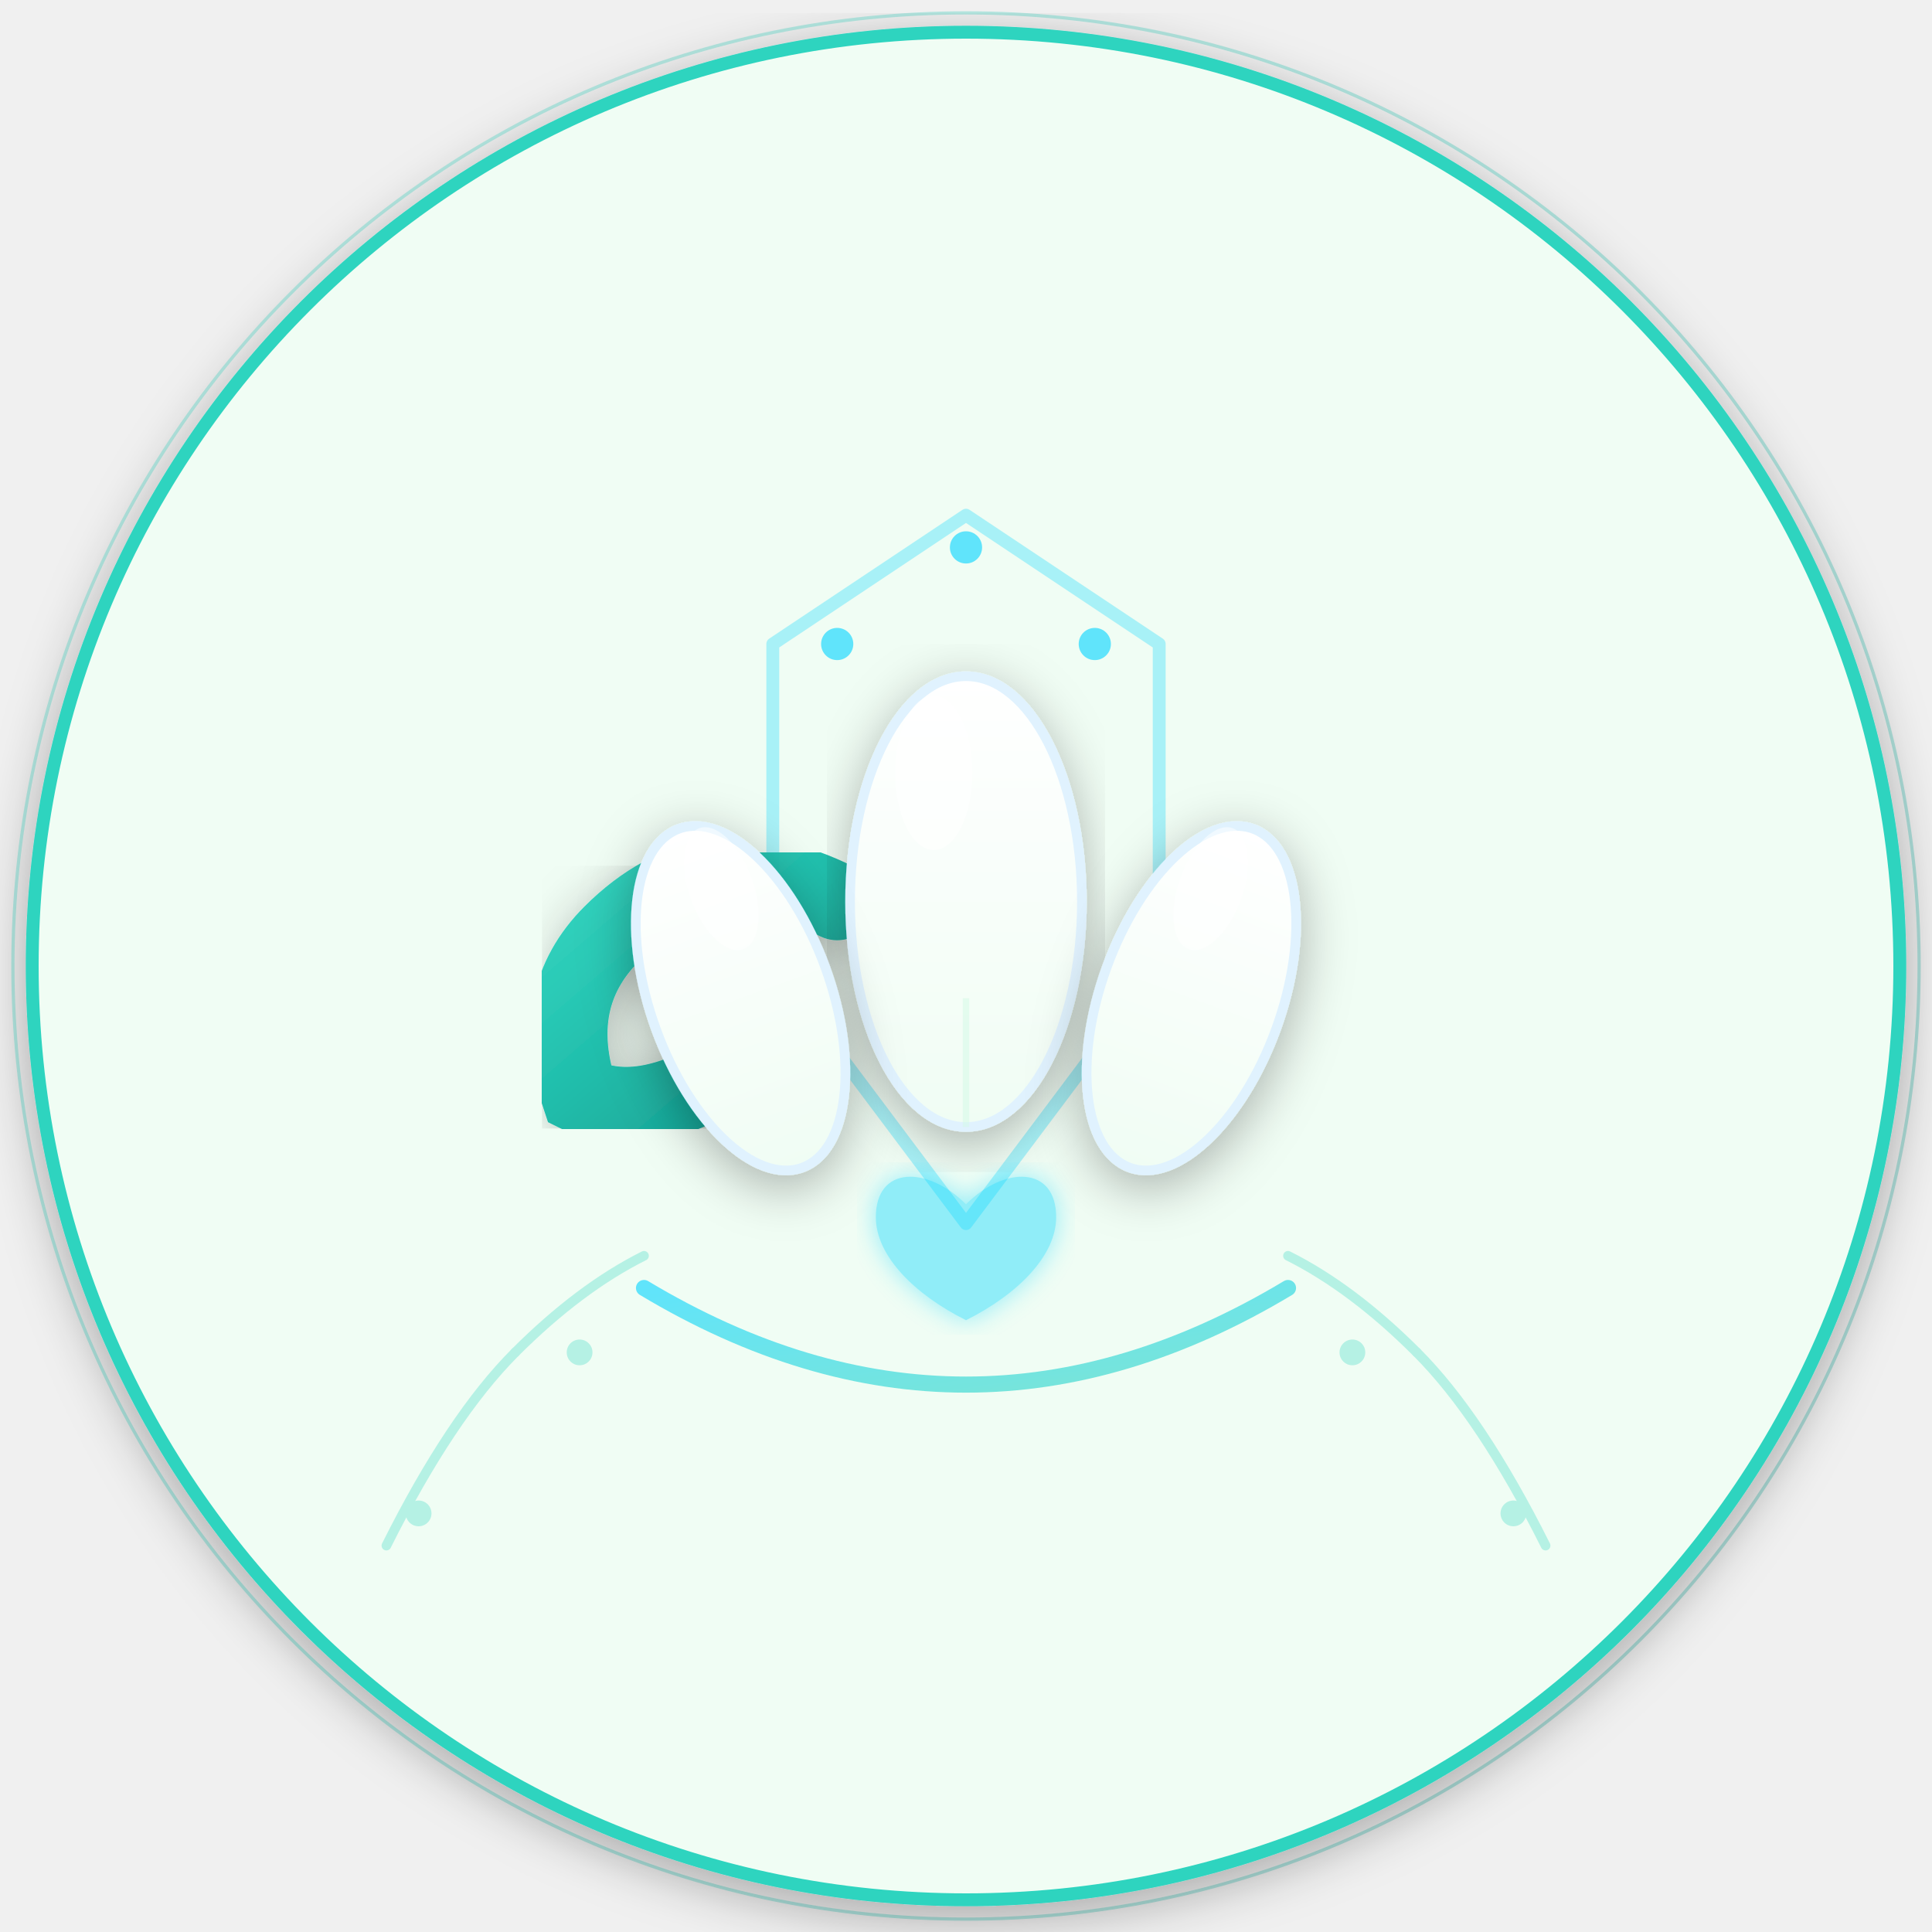
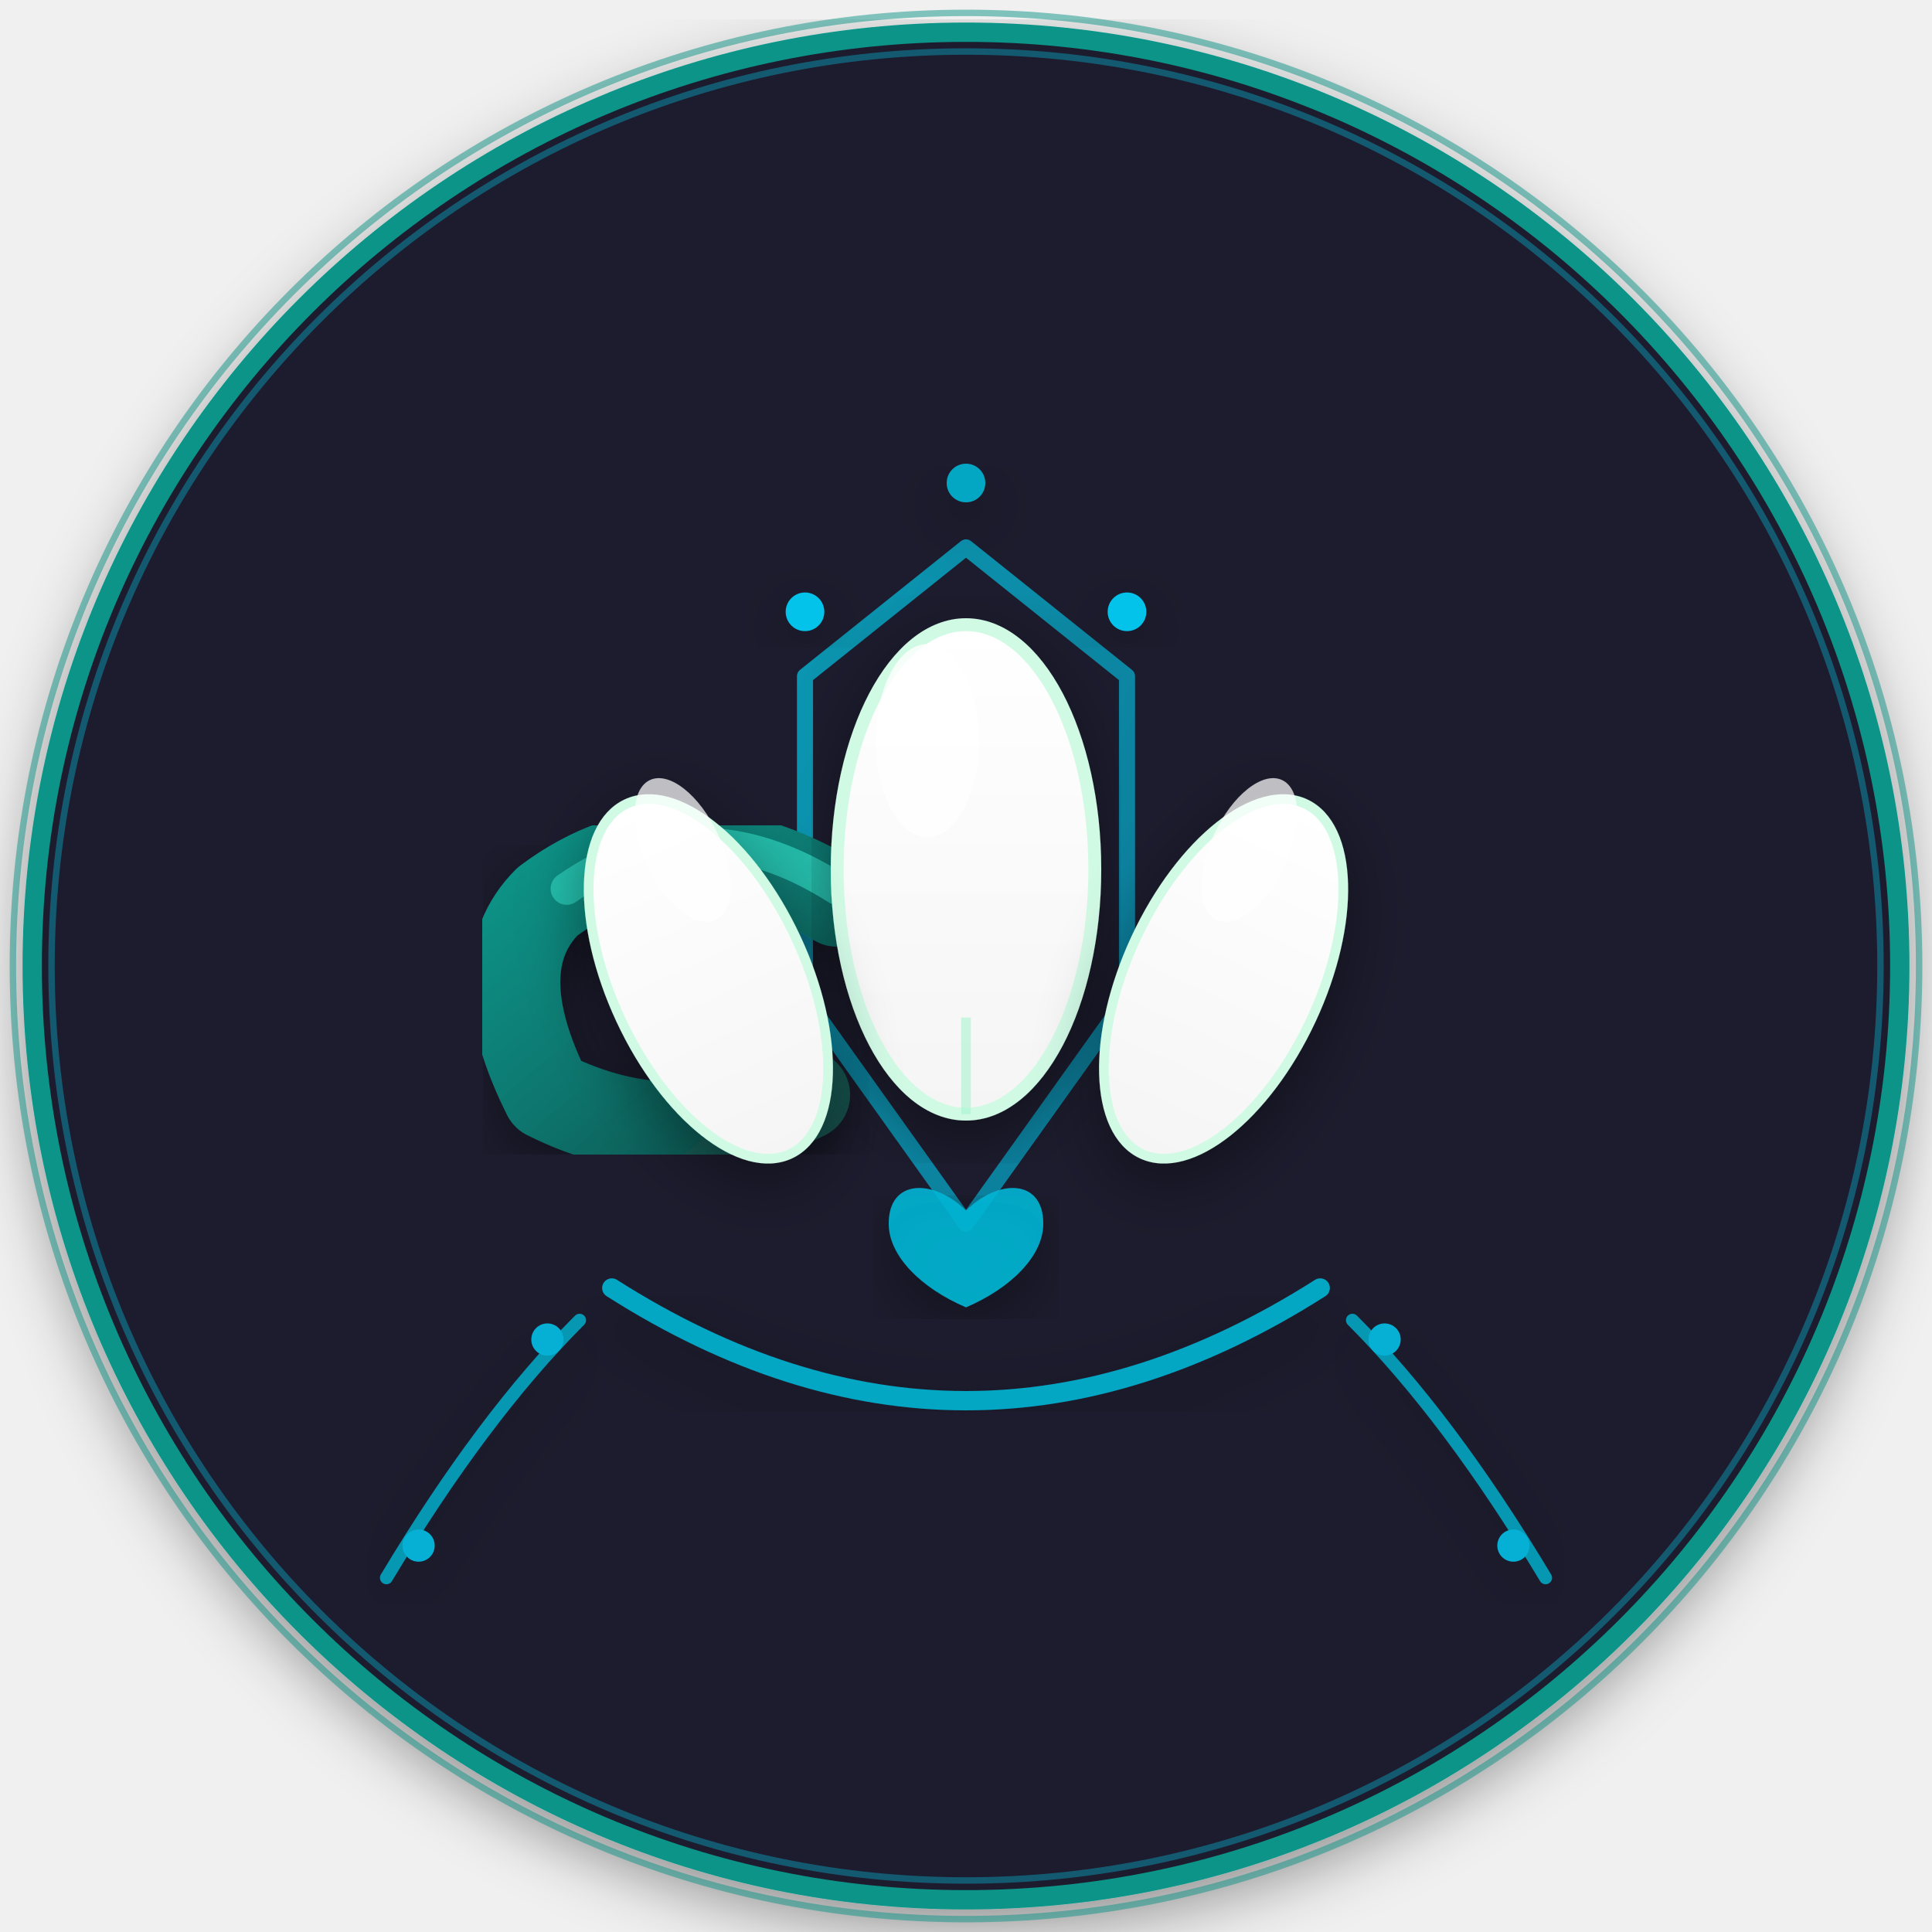
<svg xmlns="http://www.w3.org/2000/svg" viewBox="0 0 300 300">
  <defs>
    <linearGradient id="trunkGradient" x1="0%" y1="0%" x2="100%" y2="100%">
-       <stop offset="0%" style="stop-color:#2dd4bf;stop-opacity:1" />
-       <stop offset="50%" style="stop-color:#14b8a6;stop-opacity:1" />
-       <stop offset="100%" style="stop-color:#0d9488;stop-opacity:1" />
+       <stop offset="0%" style="stop-color:#0d9488;stop-opacity:1" />
+       <stop offset="50%" style="stop-color:#0f766e;stop-opacity:1" />
+       <stop offset="100%" style="stop-color:#134e4a;stop-opacity:1" />
    </linearGradient>
    <linearGradient id="teethGradient" x1="0%" y1="0%" x2="0%" y2="100%">
      <stop offset="0%" style="stop-color:#ffffff;stop-opacity:1" />
-       <stop offset="100%" style="stop-color:#f0fdf4;stop-opacity:1" />
+       <stop offset="100%" style="stop-color:#f5f5f5;stop-opacity:1" />
    </linearGradient>
-     <linearGradient id="heartGradient" x1="0%" y1="0%" x2="100%" y2="100%">
-       <stop offset="0%" style="stop-color:#00d4ff;stop-opacity:1" />
-       <stop offset="100%" style="stop-color:#2dd4bf;stop-opacity:1" />
+     <linearGradient id="shieldGradient" x1="0%" y1="0%" x2="100%" y2="100%">
+       <stop offset="0%" style="stop-color:#06b6d4;stop-opacity:1" />
+       <stop offset="100%" style="stop-color:#0891b2;stop-opacity:1" />
    </linearGradient>
    <filter id="dropShadow">
-       <feDropShadow dx="0" dy="2" stdDeviation="4" flood-opacity="0.3" flood-color="#000000" />
+       <feDropShadow dx="0" dy="3" stdDeviation="5" flood-opacity="0.4" flood-color="#000000" />
    </filter>
    <filter id="glow">
-       <feGaussianBlur stdDeviation="2" result="coloredBlur" />
+       <feGaussianBlur stdDeviation="3" result="coloredBlur" />
      <feMerge>
        <feMergeNode in="coloredBlur" />
        <feMergeNode in="SourceGraphic" />
      </feMerge>
    </filter>
  </defs>
-   <circle cx="150" cy="150" r="145" fill="#f0fdf4" stroke="#2dd4bf" stroke-width="2" filter="url(#dropShadow)" />
-   <path d="M 150 80 L 180 100 L 180 150 Q 150 190 150 190 Q 150 190 120 150 L 120 100 Z" fill="none" stroke="#00d4ff" stroke-width="2" opacity="0.3" stroke-linecap="round" stroke-linejoin="round" />
-   <path d="M 130 140 Q 110 130, 95 145 Q 85 155, 90 170 Q 100 175, 115 165" fill="none" stroke="url(#trunkGradient)" stroke-width="12" stroke-linecap="round" filter="url(#dropShadow)" opacity="0.95" />
-   <circle cx="105" cy="142" r="3" fill="#0d9488" />
+   <circle cx="150" cy="150" r="145" fill="#1a1f2e" stroke="#0d9488" stroke-width="3" filter="url(#dropShadow)" />
+   <path d="M 150 85 L 175 105 L 175 155 Q 150 190 150 190 Q 150 190 125 155 L 125 105 Z" fill="none" stroke="url(#shieldGradient)" stroke-width="2.5" opacity="0.8" stroke-linecap="round" stroke-linejoin="round" />
+   <path d="M 130 140 Q 105 125, 85 140 Q 75 150, 85 170 Q 105 180, 125 170" fill="none" stroke="url(#trunkGradient)" stroke-width="14" stroke-linecap="round" filter="url(#dropShadow)" stroke-linejoin="round" />
+   <path d="M 130 138 Q 108 124, 88 138" fill="none" stroke="#2dd4bf" stroke-width="5" stroke-linecap="round" opacity="0.7" />
+   <circle cx="100" cy="135" r="4" fill="#00d4ff" filter="url(#dropShadow)" />
+   <circle cx="101" cy="134" r="1.5" fill="#ffffff" opacity="0.8" />
  <g filter="url(#dropShadow)">
-     <ellipse cx="150" cy="140" rx="18" ry="35" fill="url(#teethGradient)" stroke="#e0f2fe" stroke-width="1.5" />
-     <ellipse cx="145" cy="120" rx="6" ry="12" fill="#ffffff" opacity="0.6" />
-     <line x1="150" y1="155" x2="150" y2="175" stroke="#d1fae5" stroke-width="1" opacity="0.5" />
+     <ellipse cx="150" cy="135" rx="20" ry="38" fill="url(#teethGradient)" stroke="#d1fae5" stroke-width="2" />
+     <ellipse cx="144" cy="115" rx="8" ry="15" fill="#ffffff" opacity="0.8" />
+     <line x1="150" y1="158" x2="150" y2="173" stroke="#a7f3d0" stroke-width="1.5" opacity="0.6" />
  </g>
  <g filter="url(#dropShadow)">
-     <ellipse cx="115" cy="155" rx="14" ry="28" fill="url(#teethGradient)" stroke="#e0f2fe" stroke-width="1.5" transform="rotate(-20 115 155)" />
-     <ellipse cx="112" cy="138" rx="5" ry="10" fill="#ffffff" opacity="0.5" transform="rotate(-20 112 138)" />
+     <ellipse cx="110" cy="152" rx="15" ry="30" fill="url(#teethGradient)" stroke="#d1fae5" stroke-width="1.5" transform="rotate(-25 110 152)" />
+     <ellipse cx="106" cy="132" rx="6" ry="12" fill="#ffffff" opacity="0.7" transform="rotate(-25 106 132)" />
  </g>
  <g filter="url(#dropShadow)">
-     <ellipse cx="185" cy="155" rx="14" ry="28" fill="url(#teethGradient)" stroke="#e0f2fe" stroke-width="1.5" transform="rotate(20 185 155)" />
-     <ellipse cx="188" cy="138" rx="5" ry="10" fill="#ffffff" opacity="0.5" transform="rotate(20 188 138)" />
+     <ellipse cx="190" cy="152" rx="15" ry="30" fill="url(#teethGradient)" stroke="#d1fae5" stroke-width="1.5" transform="rotate(25 190 152)" />
+     <ellipse cx="194" cy="132" rx="6" ry="12" fill="#ffffff" opacity="0.7" transform="rotate(25 194 132)" />
  </g>
-   <path d="M 100 200 Q 150 230, 200 200" fill="none" stroke="url(#heartGradient)" stroke-width="2.5" stroke-linecap="round" opacity="0.6" />
-   <g transform="translate(150, 195)">
-     <path d="M 0,-8 C -6,-14 -14,-14 -14,-6 C -14,0 -8,6 0,10 C 8,6 14,0 14,-6 C 14,-14 6,-14 0,-8 Z" fill="#00d4ff" opacity="0.4" filter="url(#glow)" />
+   <path d="M 95 200 Q 150 235, 205 200" fill="none" stroke="#06b6d4" stroke-width="3" stroke-linecap="round" opacity="0.9" filter="url(#dropShadow)" />
+   <g transform="translate(150, 195)" filter="url(#dropShadow)">
+     <path d="M 0,-7 C -5,-12 -12,-12 -12,-5 C -12,0 -7,5 0,8 C 7,5 12,0 12,-5 C 12,-12 5,-12 0,-7 Z" fill="#06b6d4" opacity="0.9" />
  </g>
-   <g opacity="0.3">
-     <path d="M 60 240 Q 70 220, 80 210" stroke="#2dd4bf" stroke-width="1.5" fill="none" stroke-linecap="round" />
-     <path d="M 80 210 Q 90 200, 100 195" stroke="#2dd4bf" stroke-width="1.5" fill="none" stroke-linecap="round" />
-     <circle cx="65" cy="235" r="2" fill="#2dd4bf" />
-     <circle cx="90" cy="210" r="2" fill="#2dd4bf" />
+   <g opacity="0.8">
+     <path d="M 60 245 Q 75 220, 90 205" stroke="#06b6d4" stroke-width="2" fill="none" stroke-linecap="round" filter="url(#dropShadow)" />
+     <circle cx="65" cy="240" r="2.5" fill="#00d4ff" />
+     <circle cx="85" cy="208" r="2.5" fill="#00d4ff" />
  </g>
-   <g opacity="0.3">
-     <path d="M 240 240 Q 230 220, 220 210" stroke="#2dd4bf" stroke-width="1.5" fill="none" stroke-linecap="round" />
-     <path d="M 220 210 Q 210 200, 200 195" stroke="#2dd4bf" stroke-width="1.5" fill="none" stroke-linecap="round" />
-     <circle cx="235" cy="235" r="2" fill="#2dd4bf" />
-     <circle cx="210" cy="210" r="2" fill="#2dd4bf" />
+   <g opacity="0.8">
+     <path d="M 240 245 Q 225 220, 210 205" stroke="#06b6d4" stroke-width="2" fill="none" stroke-linecap="round" filter="url(#dropShadow)" />
+     <circle cx="235" cy="240" r="2.5" fill="#00d4ff" />
+     <circle cx="215" cy="208" r="2.5" fill="#00d4ff" />
  </g>
-   <circle cx="130" cy="100" r="2.5" fill="#00d4ff" opacity="0.6" />
-   <circle cx="170" cy="100" r="2.5" fill="#00d4ff" opacity="0.6" />
-   <circle cx="150" cy="85" r="2.5" fill="#00d4ff" opacity="0.6" />
-   <circle cx="150" cy="150" r="148" fill="none" stroke="url(#trunkGradient)" stroke-width="0.5" opacity="0.3" />
+   <g filter="url(#dropShadow)">
+     <circle cx="125" cy="95" r="3" fill="#00d4ff" opacity="0.9" />
+     <circle cx="175" cy="95" r="3" fill="#00d4ff" opacity="0.9" />
+     <circle cx="150" cy="75" r="3" fill="#06b6d4" opacity="0.9" />
+   </g>
+   <circle cx="150" cy="150" r="148" fill="none" stroke="#0d9488" stroke-width="1" opacity="0.5" />
+   <circle cx="150" cy="150" r="142" fill="none" stroke="#06b6d4" stroke-width="1" opacity="0.4" />
</svg>
